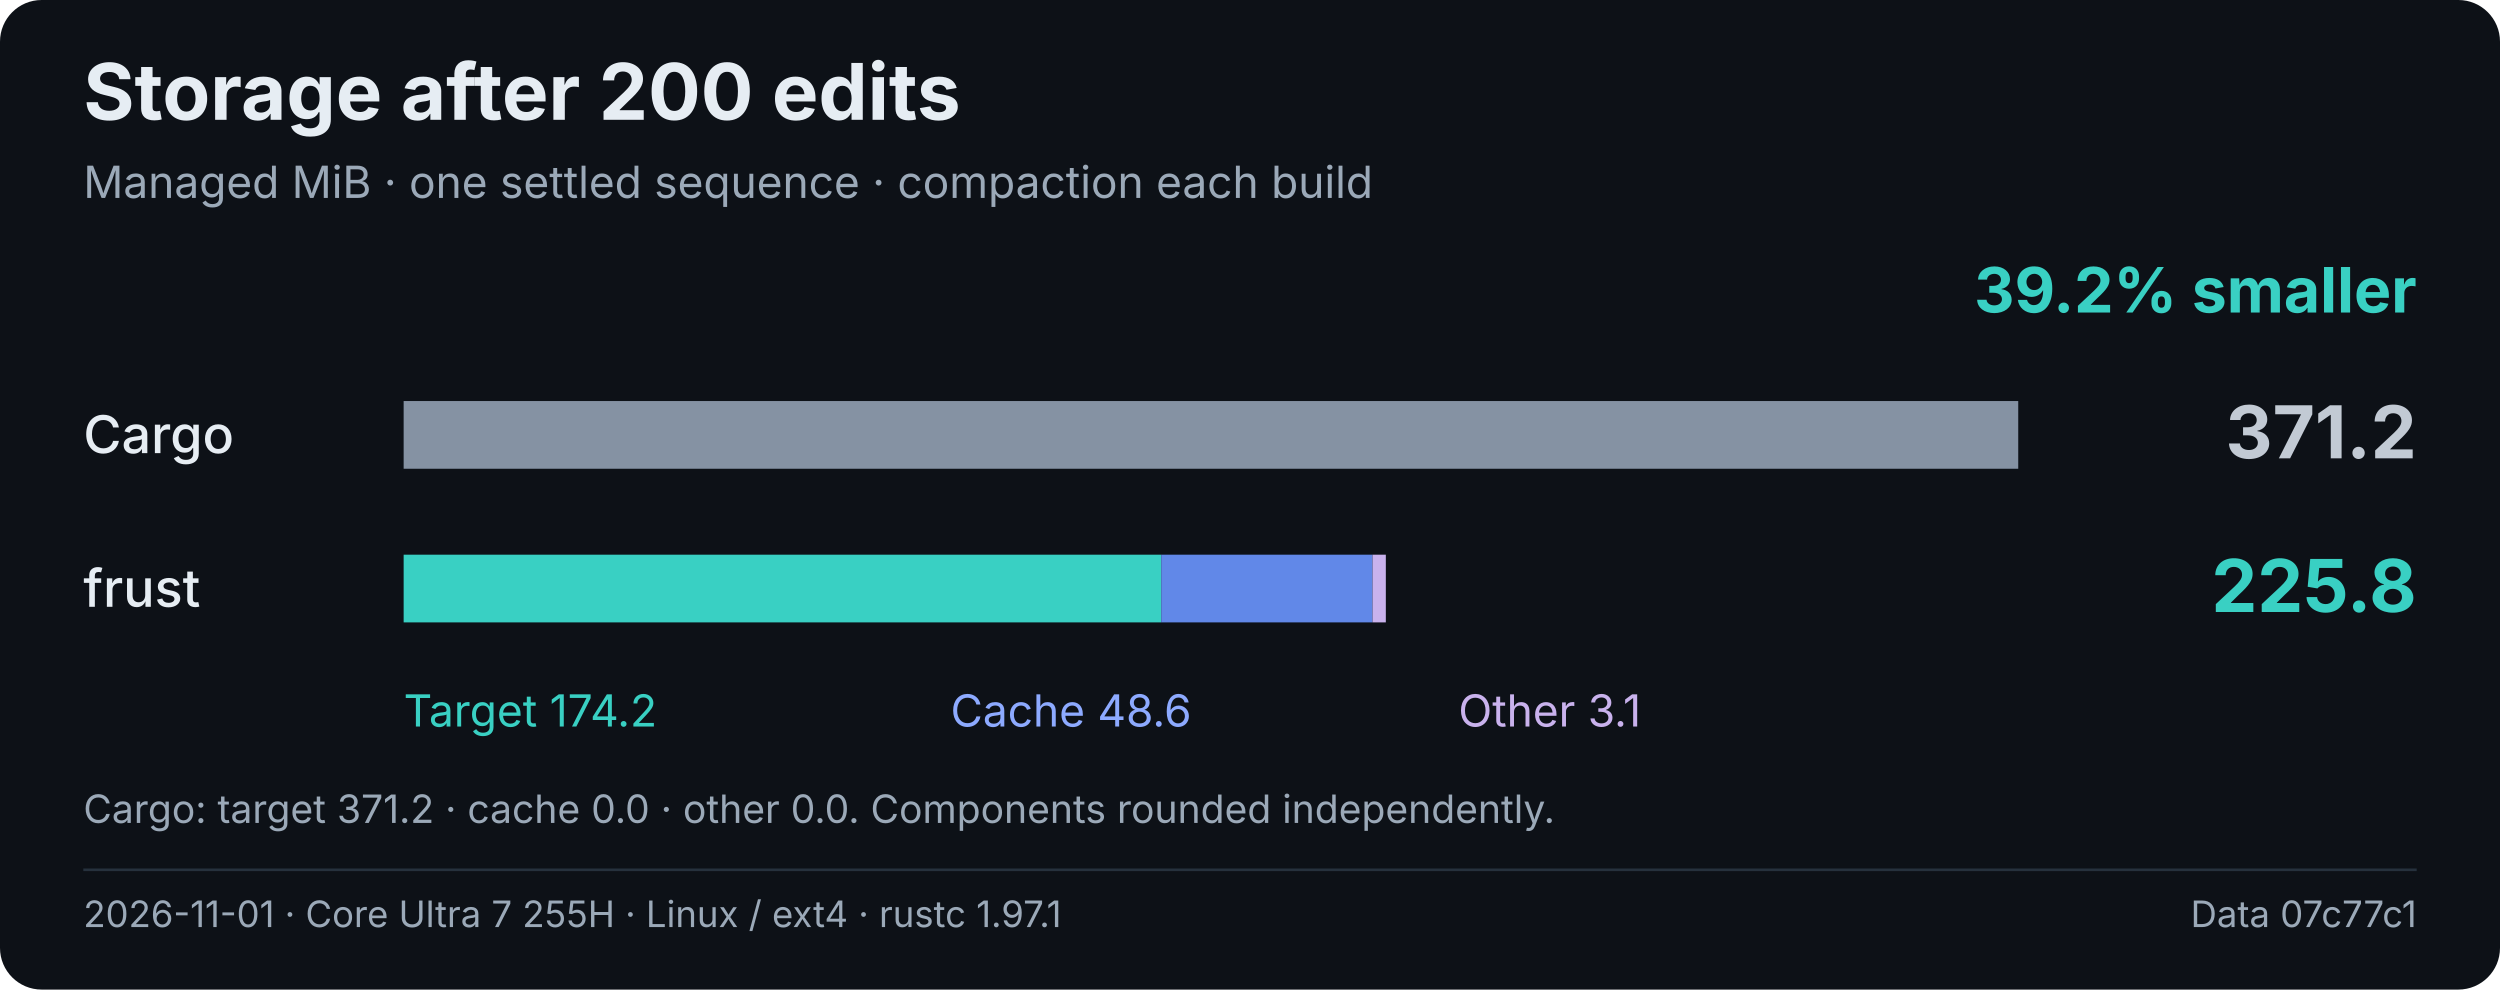
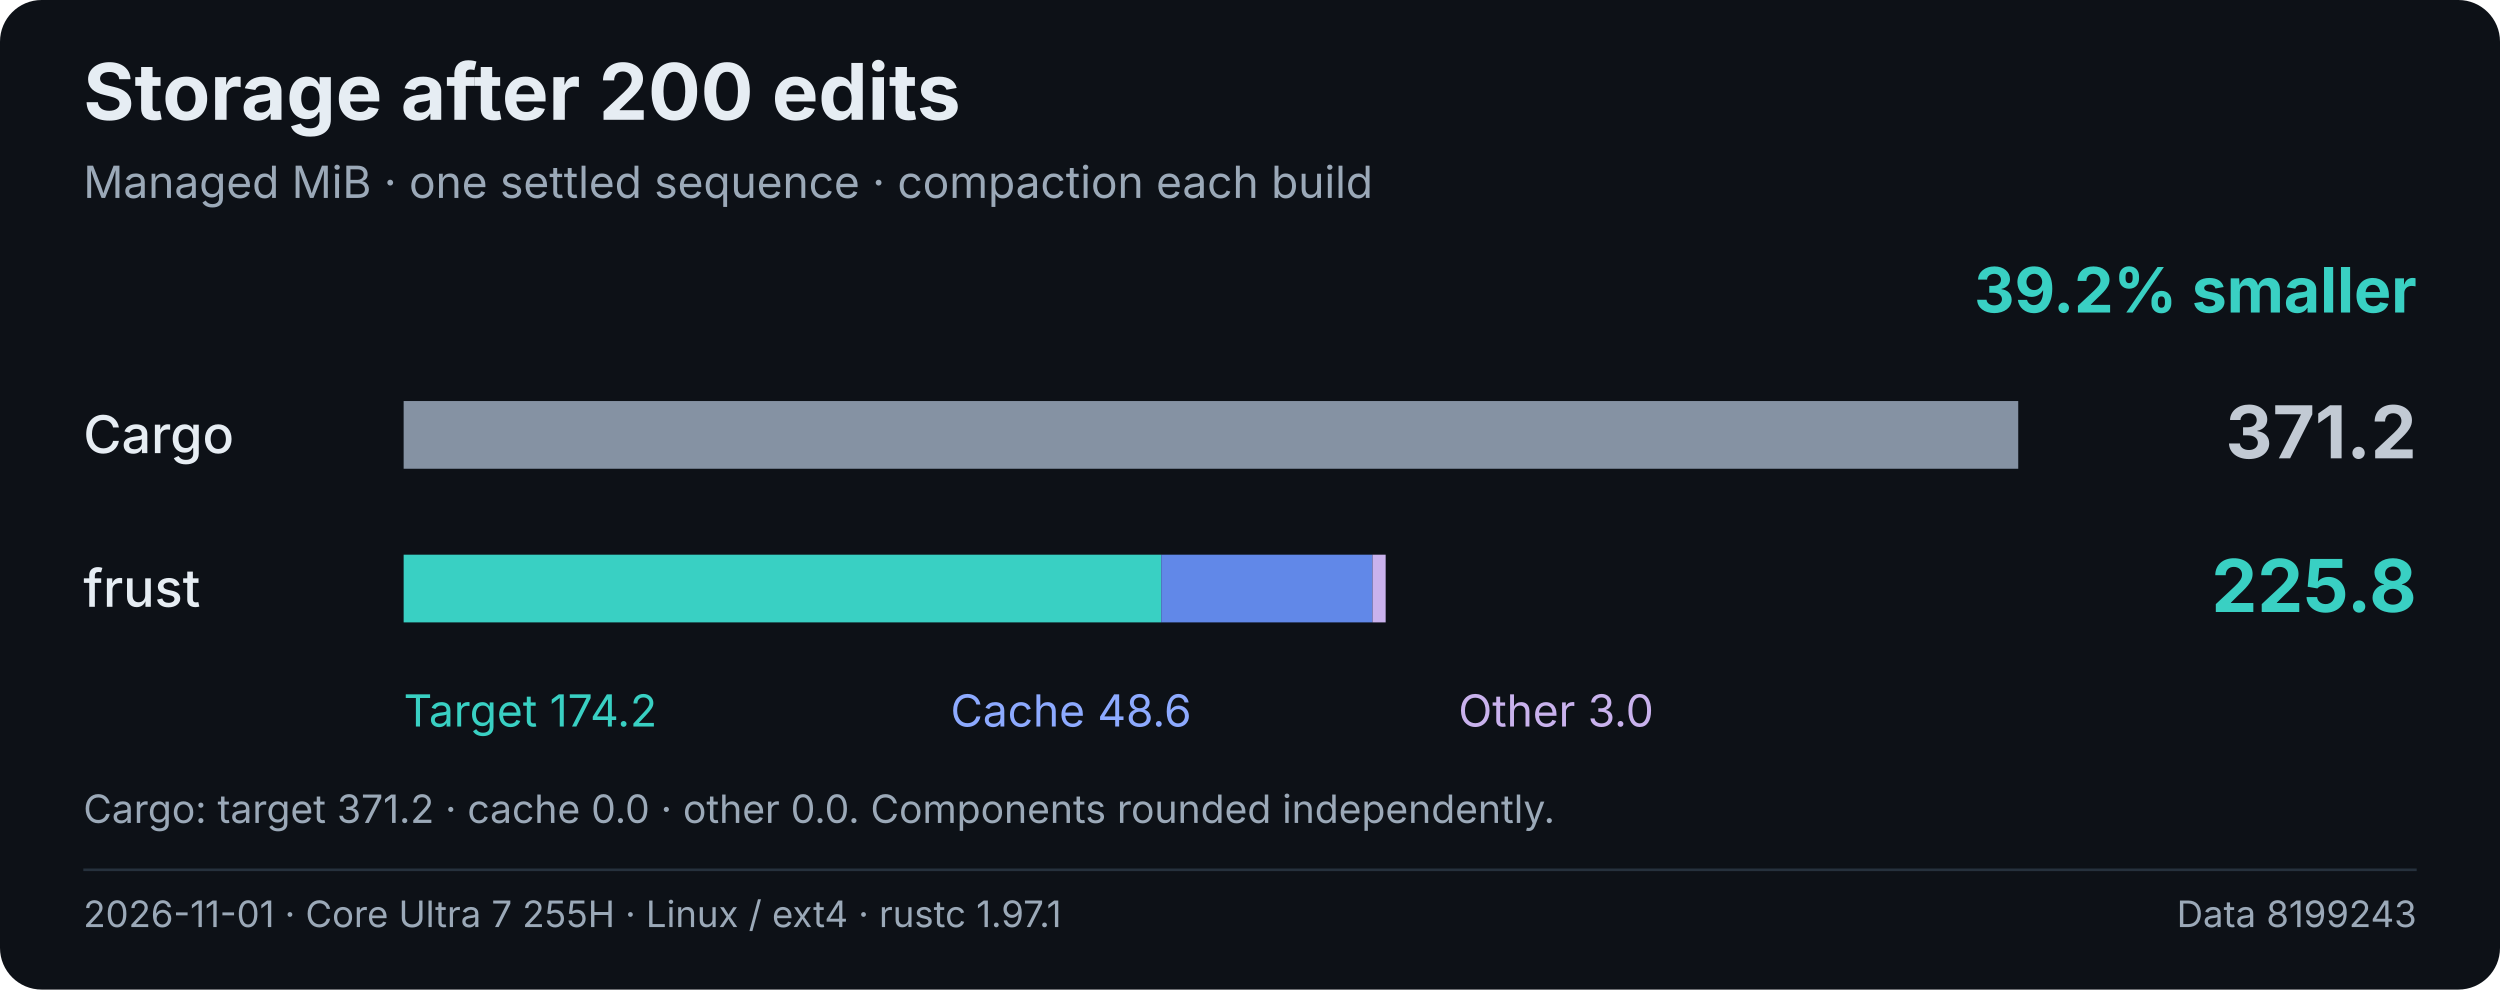
<svg xmlns="http://www.w3.org/2000/svg" viewBox="0 0 960 380" width="960" height="380" role="img" aria-labelledby="title description">
  <rect width="960" height="380" rx="16" fill="#0d1117" />
  <g font-family="system-ui, -apple-system, Segoe UI, sans-serif">
    <text x="32" y="46" font-size="30" fill="#e6edf3" font-weight="650" text-anchor="start">Storage after 200 edits</text>
    <text x="32" y="76" font-size="17" fill="#9ba9b8" font-weight="400" text-anchor="start">Managed MiB · one settled sequence · compaction each build</text>
    <text x="928" y="120" font-size="24" fill="#39d0c3" font-weight="650" text-anchor="end">39.2% smaller</text>
    <text x="32" y="174" font-size="20" fill="#e6edf3" font-weight="550" text-anchor="start">Cargo</text>
    <rect x="155" y="154" width="620" height="26" fill="#8592a3" />
    <text x="928" y="176" font-size="28" fill="#c2cad4" font-weight="650" text-anchor="end">371.2</text>
    <text x="32" y="233" font-size="20" fill="#e6edf3" font-weight="550" text-anchor="start">frust</text>
    <rect x="155" y="213" width="290.913" height="26" fill="#39d0c3" />
-     <rect x="445.913" y="213" width="81.13" height="26" fill="#6188e8" />
-     <rect x="527.043" y="213" width="5.115" height="26" fill="#c9b2ed" />
+     <rect x="445.913" y="213" width="81.123" height="26" fill="#6188e8" />
+     <rect x="527.037" y="213" width="5.056" height="26" fill="#c9b2ed" />
    <text x="928" y="235" font-size="28" fill="#39d0c3" font-weight="650" text-anchor="end">225.8</text>
    <text x="155" y="279" font-size="17" fill="#39d0c3" font-weight="400" text-anchor="start">Target 174.2</text>
    <text x="365" y="279" font-size="17" fill="#8daaff" font-weight="400" text-anchor="start">Cache 48.6</text>
-     <text x="560" y="279" font-size="17" fill="#c9b2ed" font-weight="400" text-anchor="start">Other 3.1</text>
+     <text x="560" y="279" font-size="17" fill="#c9b2ed" font-weight="400" text-anchor="start">Other 3.0</text>
    <text x="32" y="316" font-size="15" fill="#9ba9b8" font-weight="400" text-anchor="start">Cargo: target 371.2 · cache 0.0 · other 0.0. Components rounded independently.</text>
    <path d="M32 334H928" stroke="#26313d" />
    <text x="32" y="356" font-size="14" fill="#9ba9b8" font-weight="400" text-anchor="start">2026-11-01 · Core Ultra 7 255H · Linux / ext4 · rustc 1.97.1</text>
-     <text x="928" y="356" font-size="14" fill="#9ba9b8" font-weight="400" text-anchor="end">Data 07c77c1</text>
+     <text x="928" y="356" font-size="14" fill="#9ba9b8" font-weight="400" text-anchor="end">Data 8199243</text>
  </g>
</svg>
